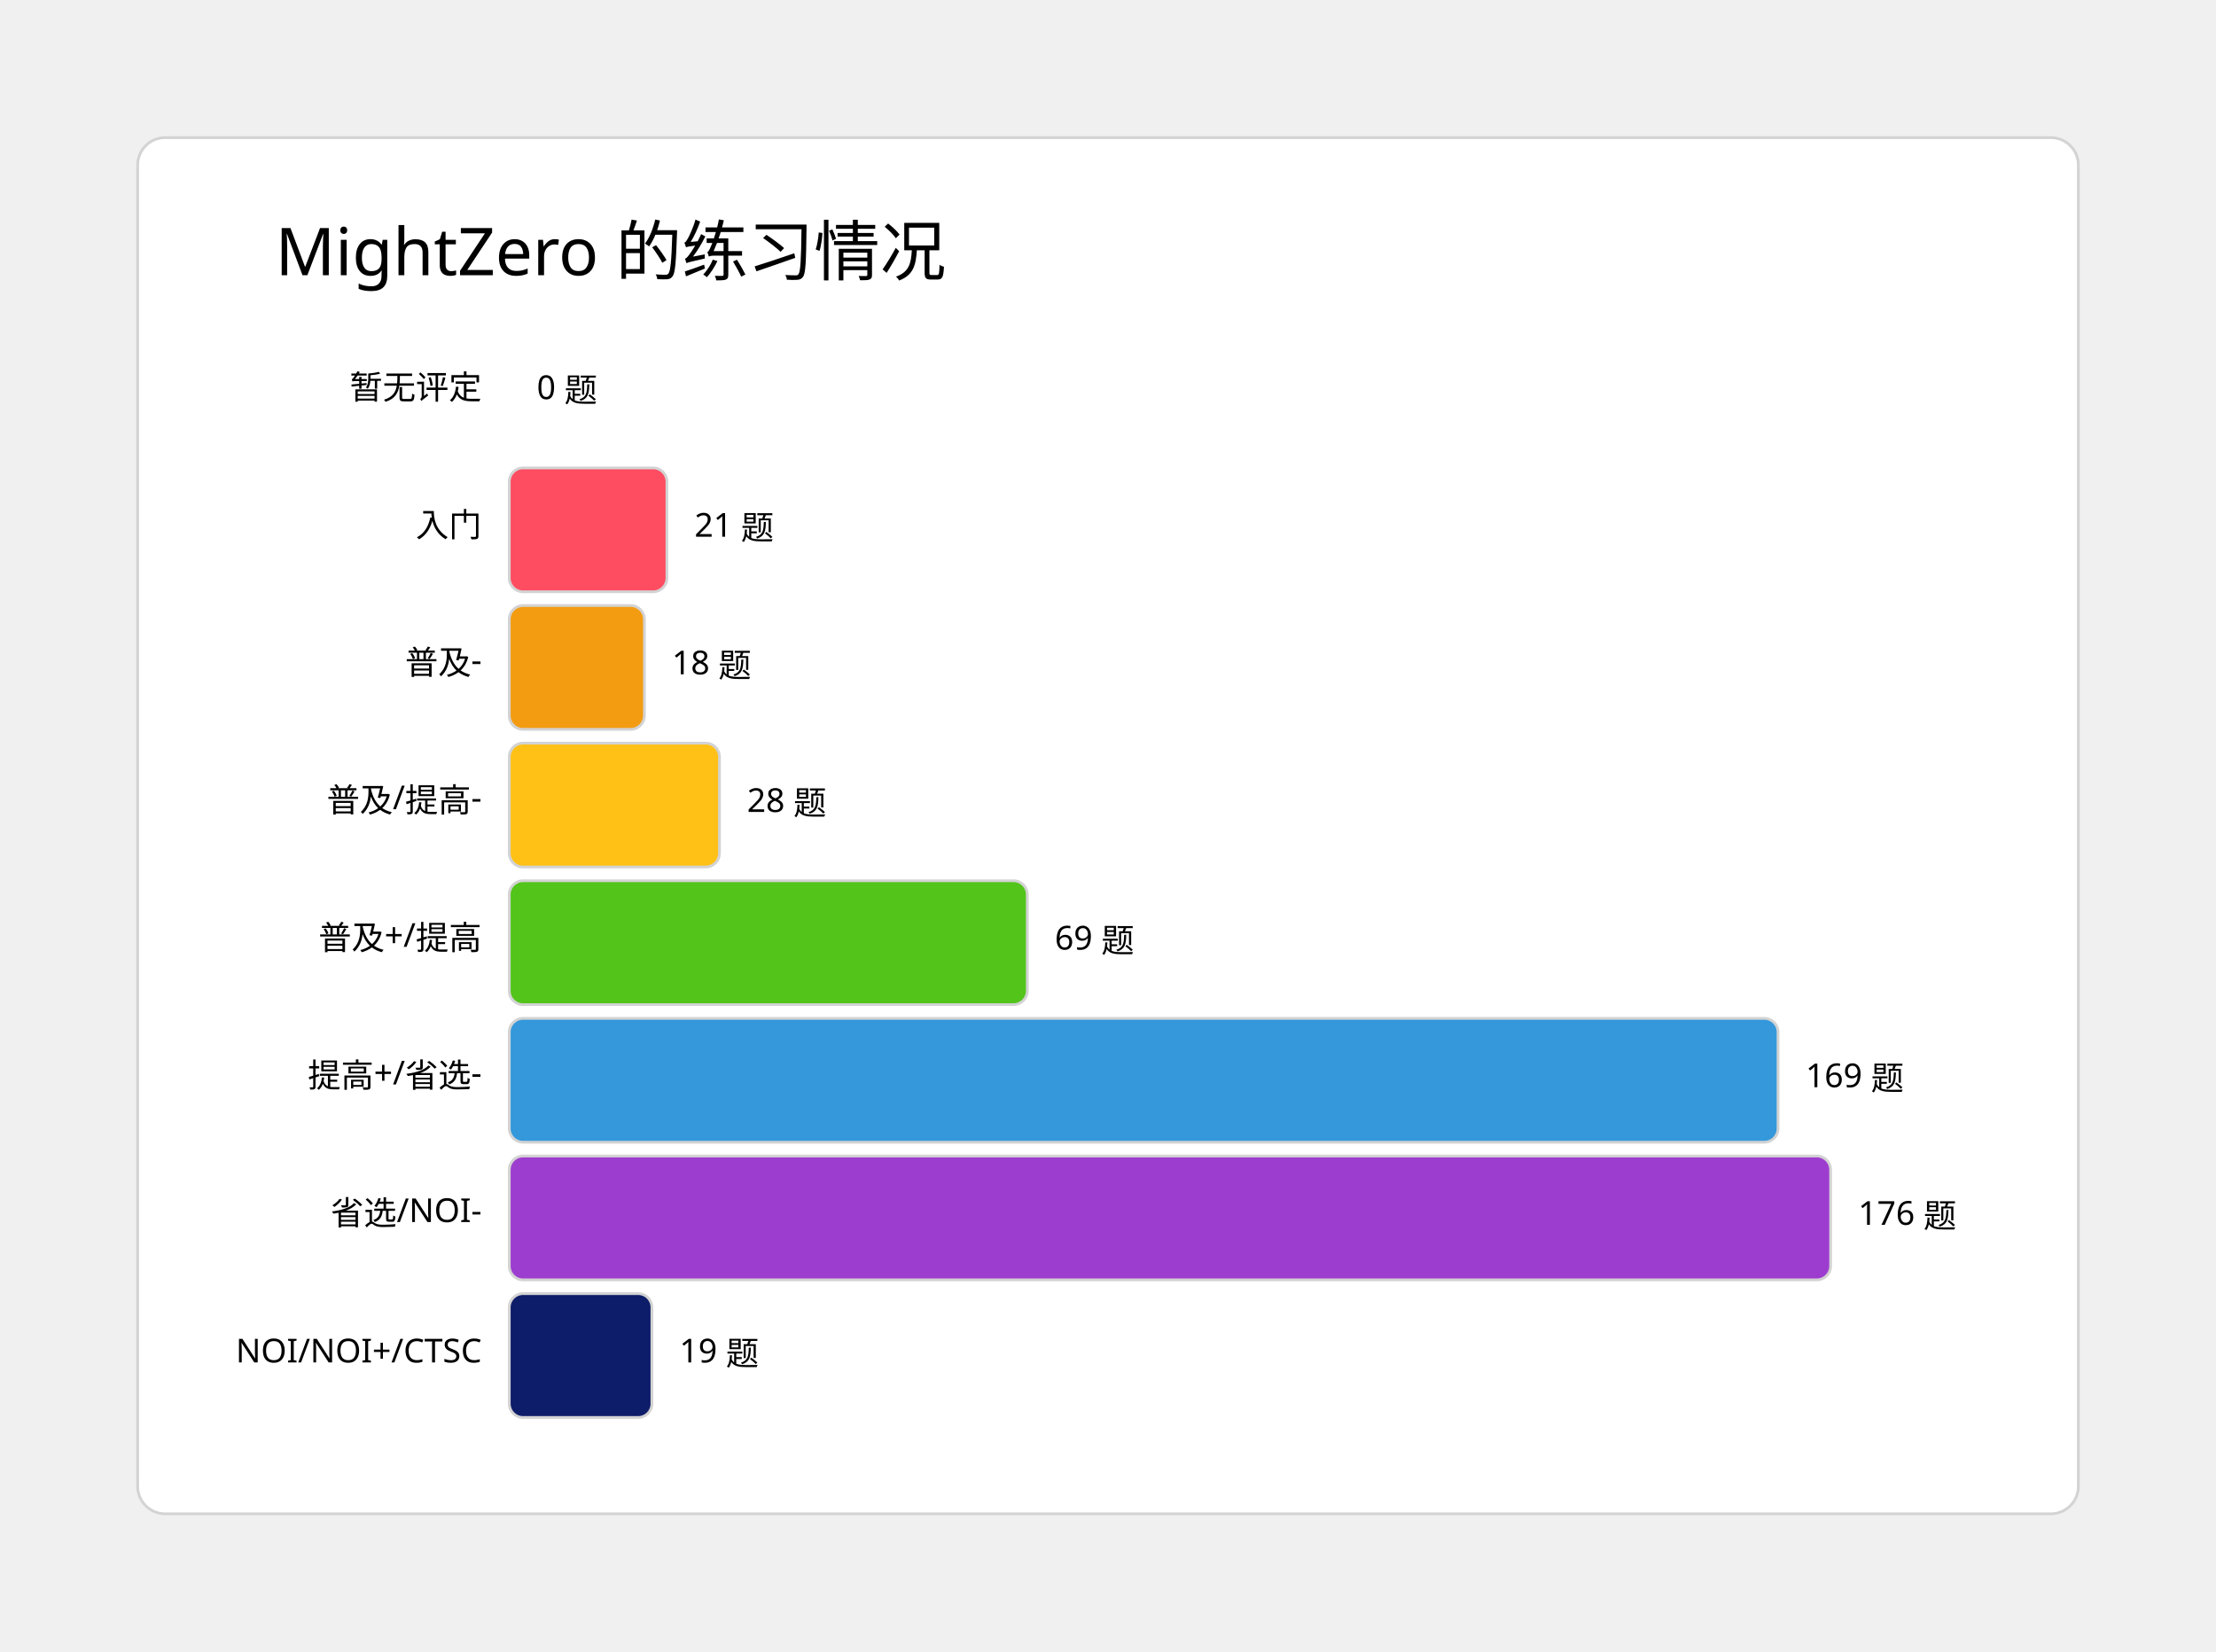
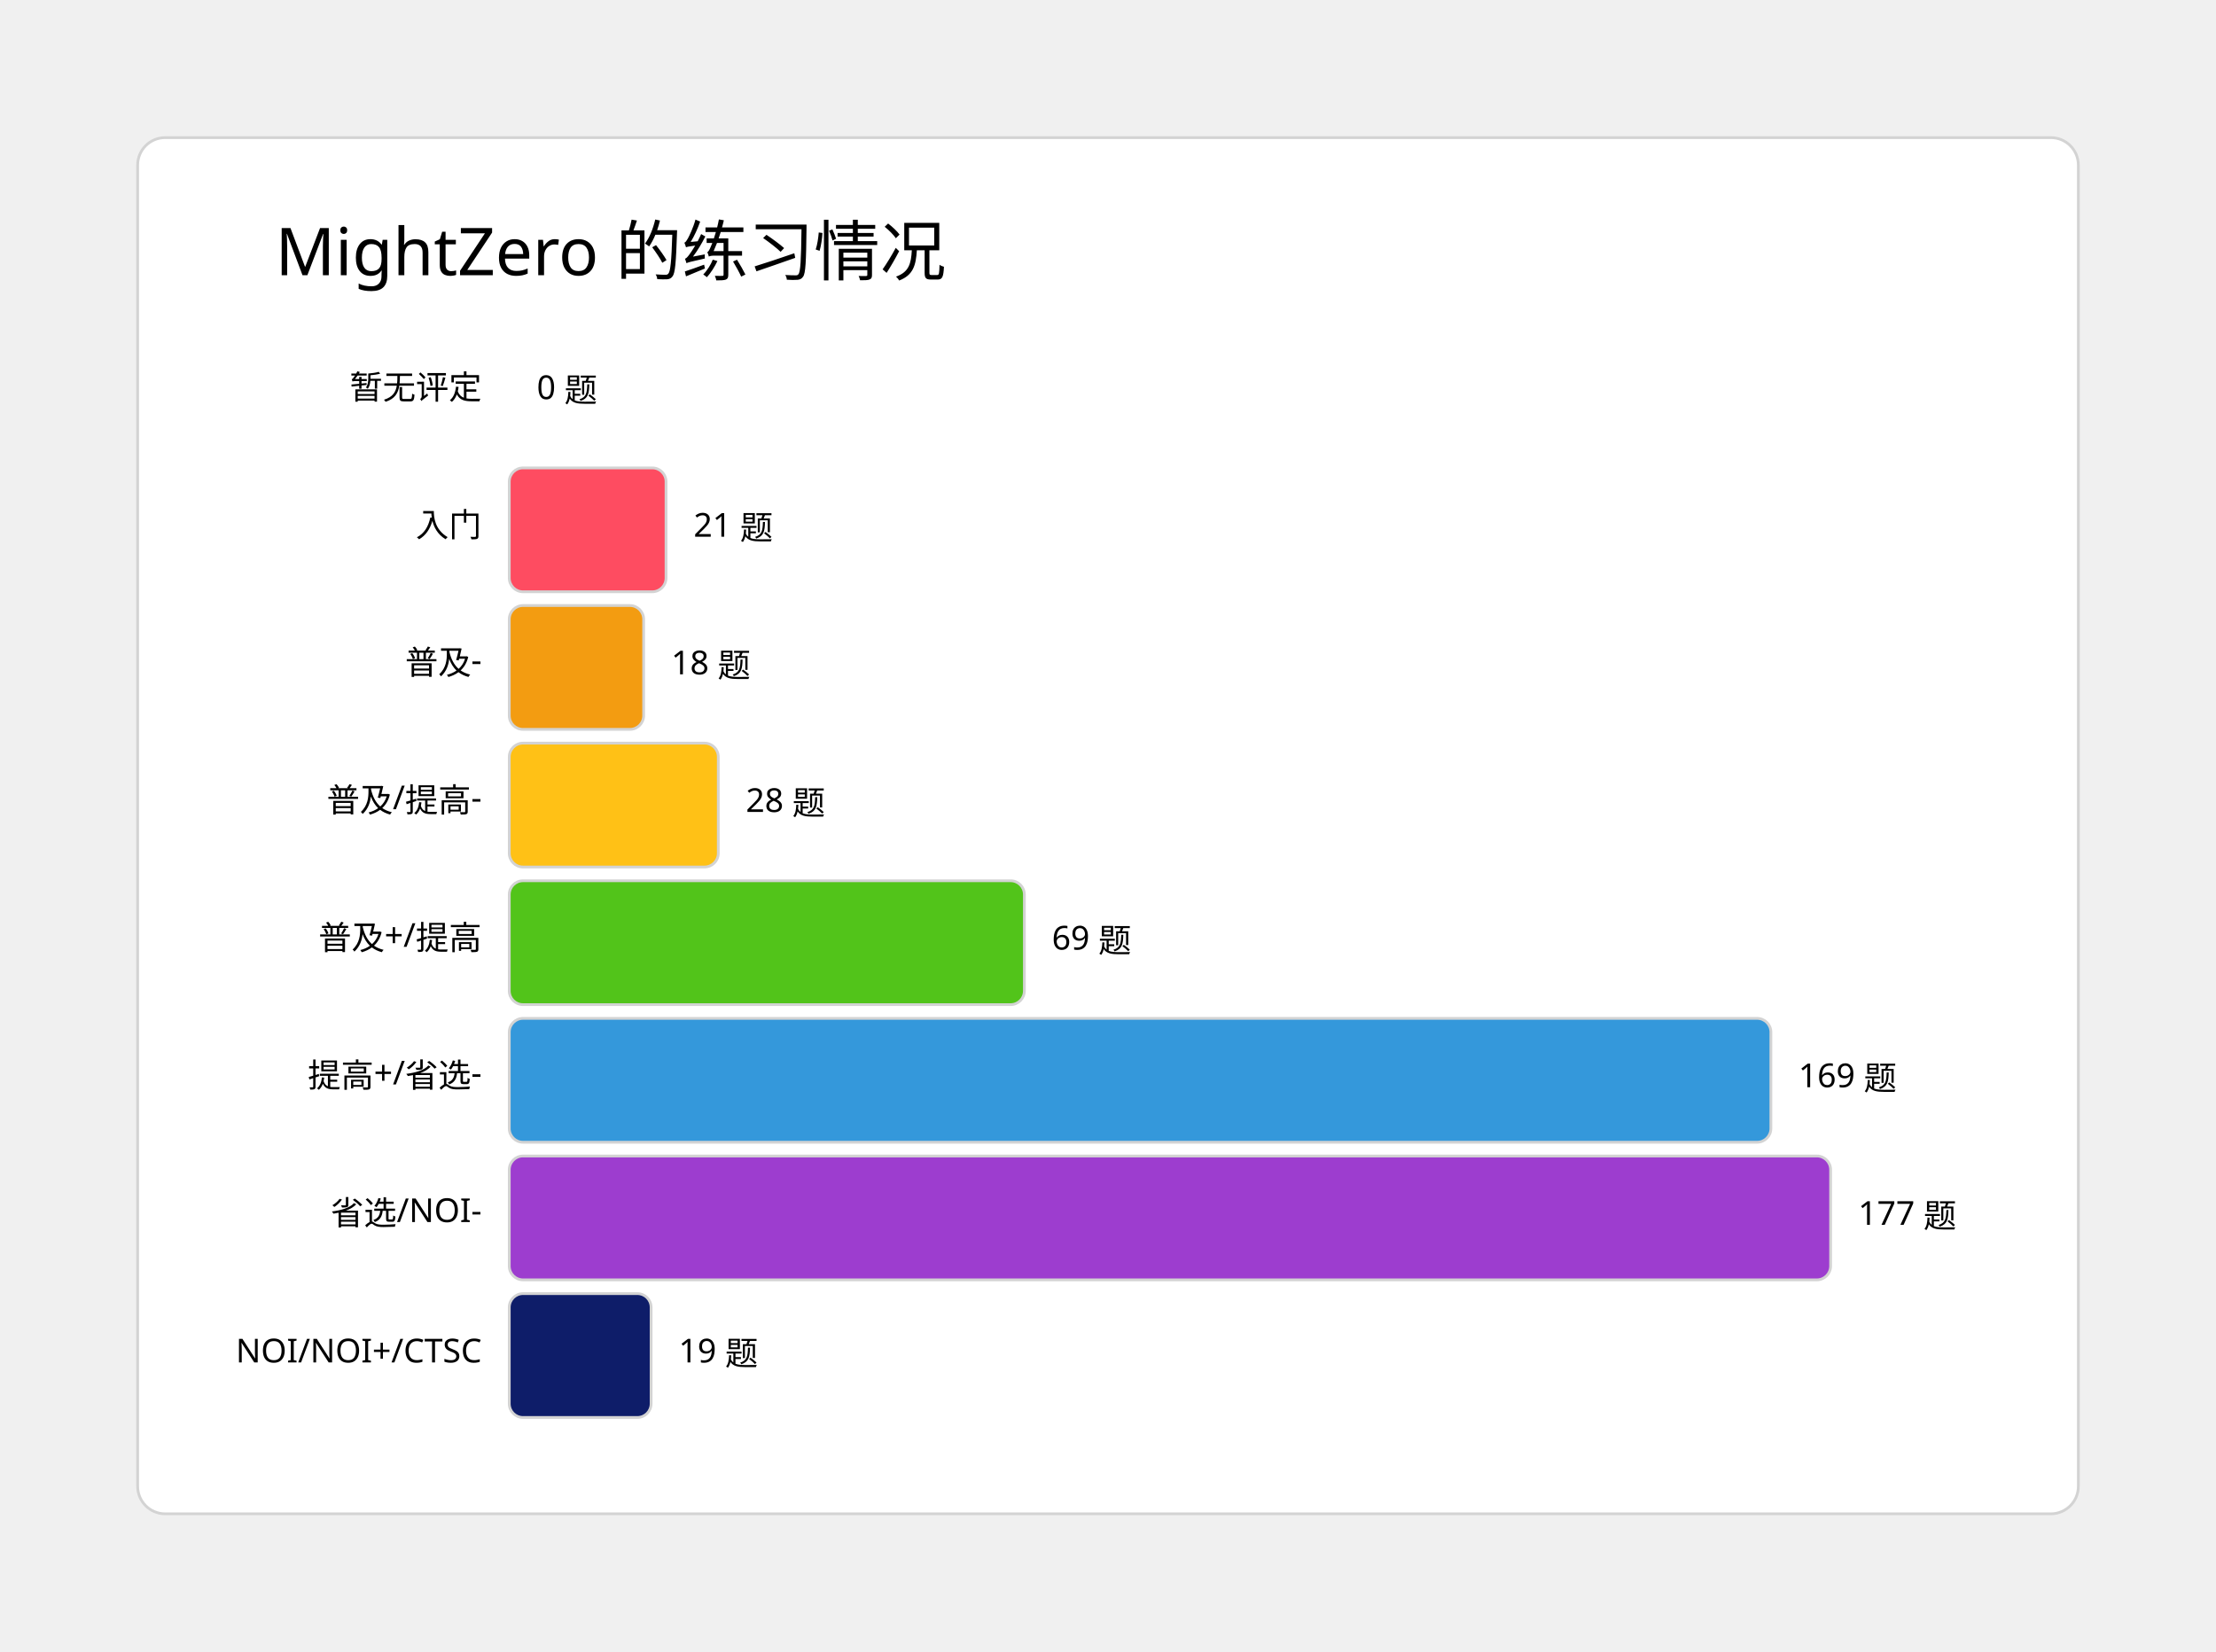
<svg xmlns="http://www.w3.org/2000/svg" baseProfile="tiny" height="600" version="1.2" width="805">
  <defs />
  <rect fill="white" height="500" rx="10" ry="10" stroke="lightgray" stroke-width="1" width="705" x="50" y="50" />
  <text font-family="SimHei" font-size="24" text-anchor="start" x="100" y="100">MightZero 的练习情况</text>
  <rect fill="#bfbfbf" height="45.0" rx="5" ry="5" stroke="lightgray" stroke-width="1" width="0.0" x="185" y="120.0" />
  <text font-family="SimHei" font-size="12" text-anchor="start" x="195.0" y="145.0">0 题</text>
  <text font-family="SimHei" font-size="12" text-anchor="end" x="175" y="145.0">暂无评定</text>
-   <rect fill="#fe4c61" height="45.0" rx="5" ry="5" stroke="lightgray" stroke-width="1" width="57.273" x="185" y="170.0" />
-   <text font-family="SimHei" font-size="12" text-anchor="start" x="252.273" y="195.0">21 题</text>
+   <rect fill="#fe4c61" height="45.0" rx="5" ry="5" stroke="lightgray" stroke-width="1" width="56.949" x="185" y="170.0" />
+   <text font-family="SimHei" font-size="12" text-anchor="start" x="251.949" y="195.0">21 题</text>
  <text font-family="SimHei" font-size="12" text-anchor="end" x="175" y="195.0">入门</text>
-   <rect fill="#f39c11" height="45.0" rx="5" ry="5" stroke="lightgray" stroke-width="1" width="49.091" x="185" y="220.0" />
-   <text font-family="SimHei" font-size="12" text-anchor="start" x="244.091" y="245.0">18 题</text>
+   <rect fill="#f39c11" height="45.0" rx="5" ry="5" stroke="lightgray" stroke-width="1" width="48.814" x="185" y="220.0" />
+   <text font-family="SimHei" font-size="12" text-anchor="start" x="243.814" y="245.0">18 题</text>
  <text font-family="SimHei" font-size="12" text-anchor="end" x="175" y="245.0">普及-</text>
-   <rect fill="#ffc116" height="45.0" rx="5" ry="5" stroke="lightgray" stroke-width="1" width="76.364" x="185" y="270.0" />
-   <text font-family="SimHei" font-size="12" text-anchor="start" x="271.364" y="295.0">28 题</text>
+   <rect fill="#ffc116" height="45.0" rx="5" ry="5" stroke="lightgray" stroke-width="1" width="75.932" x="185" y="270.0" />
+   <text font-family="SimHei" font-size="12" text-anchor="start" x="270.932" y="295.0">28 题</text>
  <text font-family="SimHei" font-size="12" text-anchor="end" x="175" y="295.0">普及/提高-</text>
-   <rect fill="#52c41a" height="45.0" rx="5" ry="5" stroke="lightgray" stroke-width="1" width="188.182" x="185" y="320.0" />
-   <text font-family="SimHei" font-size="12" text-anchor="start" x="383.182" y="345.0">69 题</text>
+   <rect fill="#52c41a" height="45.0" rx="5" ry="5" stroke="lightgray" stroke-width="1" width="187.119" x="185" y="320.0" />
+   <text font-family="SimHei" font-size="12" text-anchor="start" x="382.119" y="345.0">69 题</text>
  <text font-family="SimHei" font-size="12" text-anchor="end" x="175" y="345.0">普及+/提高</text>
-   <rect fill="#3498db" height="45.0" rx="5" ry="5" stroke="lightgray" stroke-width="1" width="460.909" x="185" y="370.0" />
-   <text font-family="SimHei" font-size="12" text-anchor="start" x="655.909" y="395.0">169 题</text>
+   <rect fill="#3498db" height="45.0" rx="5" ry="5" stroke="lightgray" stroke-width="1" width="458.305" x="185" y="370.0" />
+   <text font-family="SimHei" font-size="12" text-anchor="start" x="653.305" y="395.0">169 题</text>
  <text font-family="SimHei" font-size="12" text-anchor="end" x="175" y="395.0">提高+/省选-</text>
  <rect fill="#9d3dcf" height="45.0" rx="5" ry="5" stroke="lightgray" stroke-width="1" width="480.0" x="185" y="420.0" />
-   <text font-family="SimHei" font-size="12" text-anchor="start" x="675.0" y="445.0">176 题</text>
+   <text font-family="SimHei" font-size="12" text-anchor="start" x="675.0" y="445.0">177 题</text>
  <text font-family="SimHei" font-size="12" text-anchor="end" x="175" y="445.0">省选/NOI-</text>
-   <rect fill="#0e1d69" height="45.0" rx="5" ry="5" stroke="lightgray" stroke-width="1" width="51.818" x="185" y="470.0" />
-   <text font-family="SimHei" font-size="12" text-anchor="start" x="246.818" y="495.0">19 题</text>
+   <rect fill="#0e1d69" height="45.0" rx="5" ry="5" stroke="lightgray" stroke-width="1" width="51.525" x="185" y="470.0" />
+   <text font-family="SimHei" font-size="12" text-anchor="start" x="246.525" y="495.0">19 题</text>
  <text font-family="SimHei" font-size="12" text-anchor="end" x="175" y="495.0">NOI/NOI+/CTSC</text>
-   <text font-family="SimHei" font-size="14" opacity="0" text-anchor="start" x="-1000" y="-1000">生成时间: 2025-02-08 00:50:15</text>
+   <text font-family="SimHei" font-size="14" opacity="0" text-anchor="start" x="-1000" y="-1000">生成时间: 2025-02-08 12:40:27</text>
</svg>
